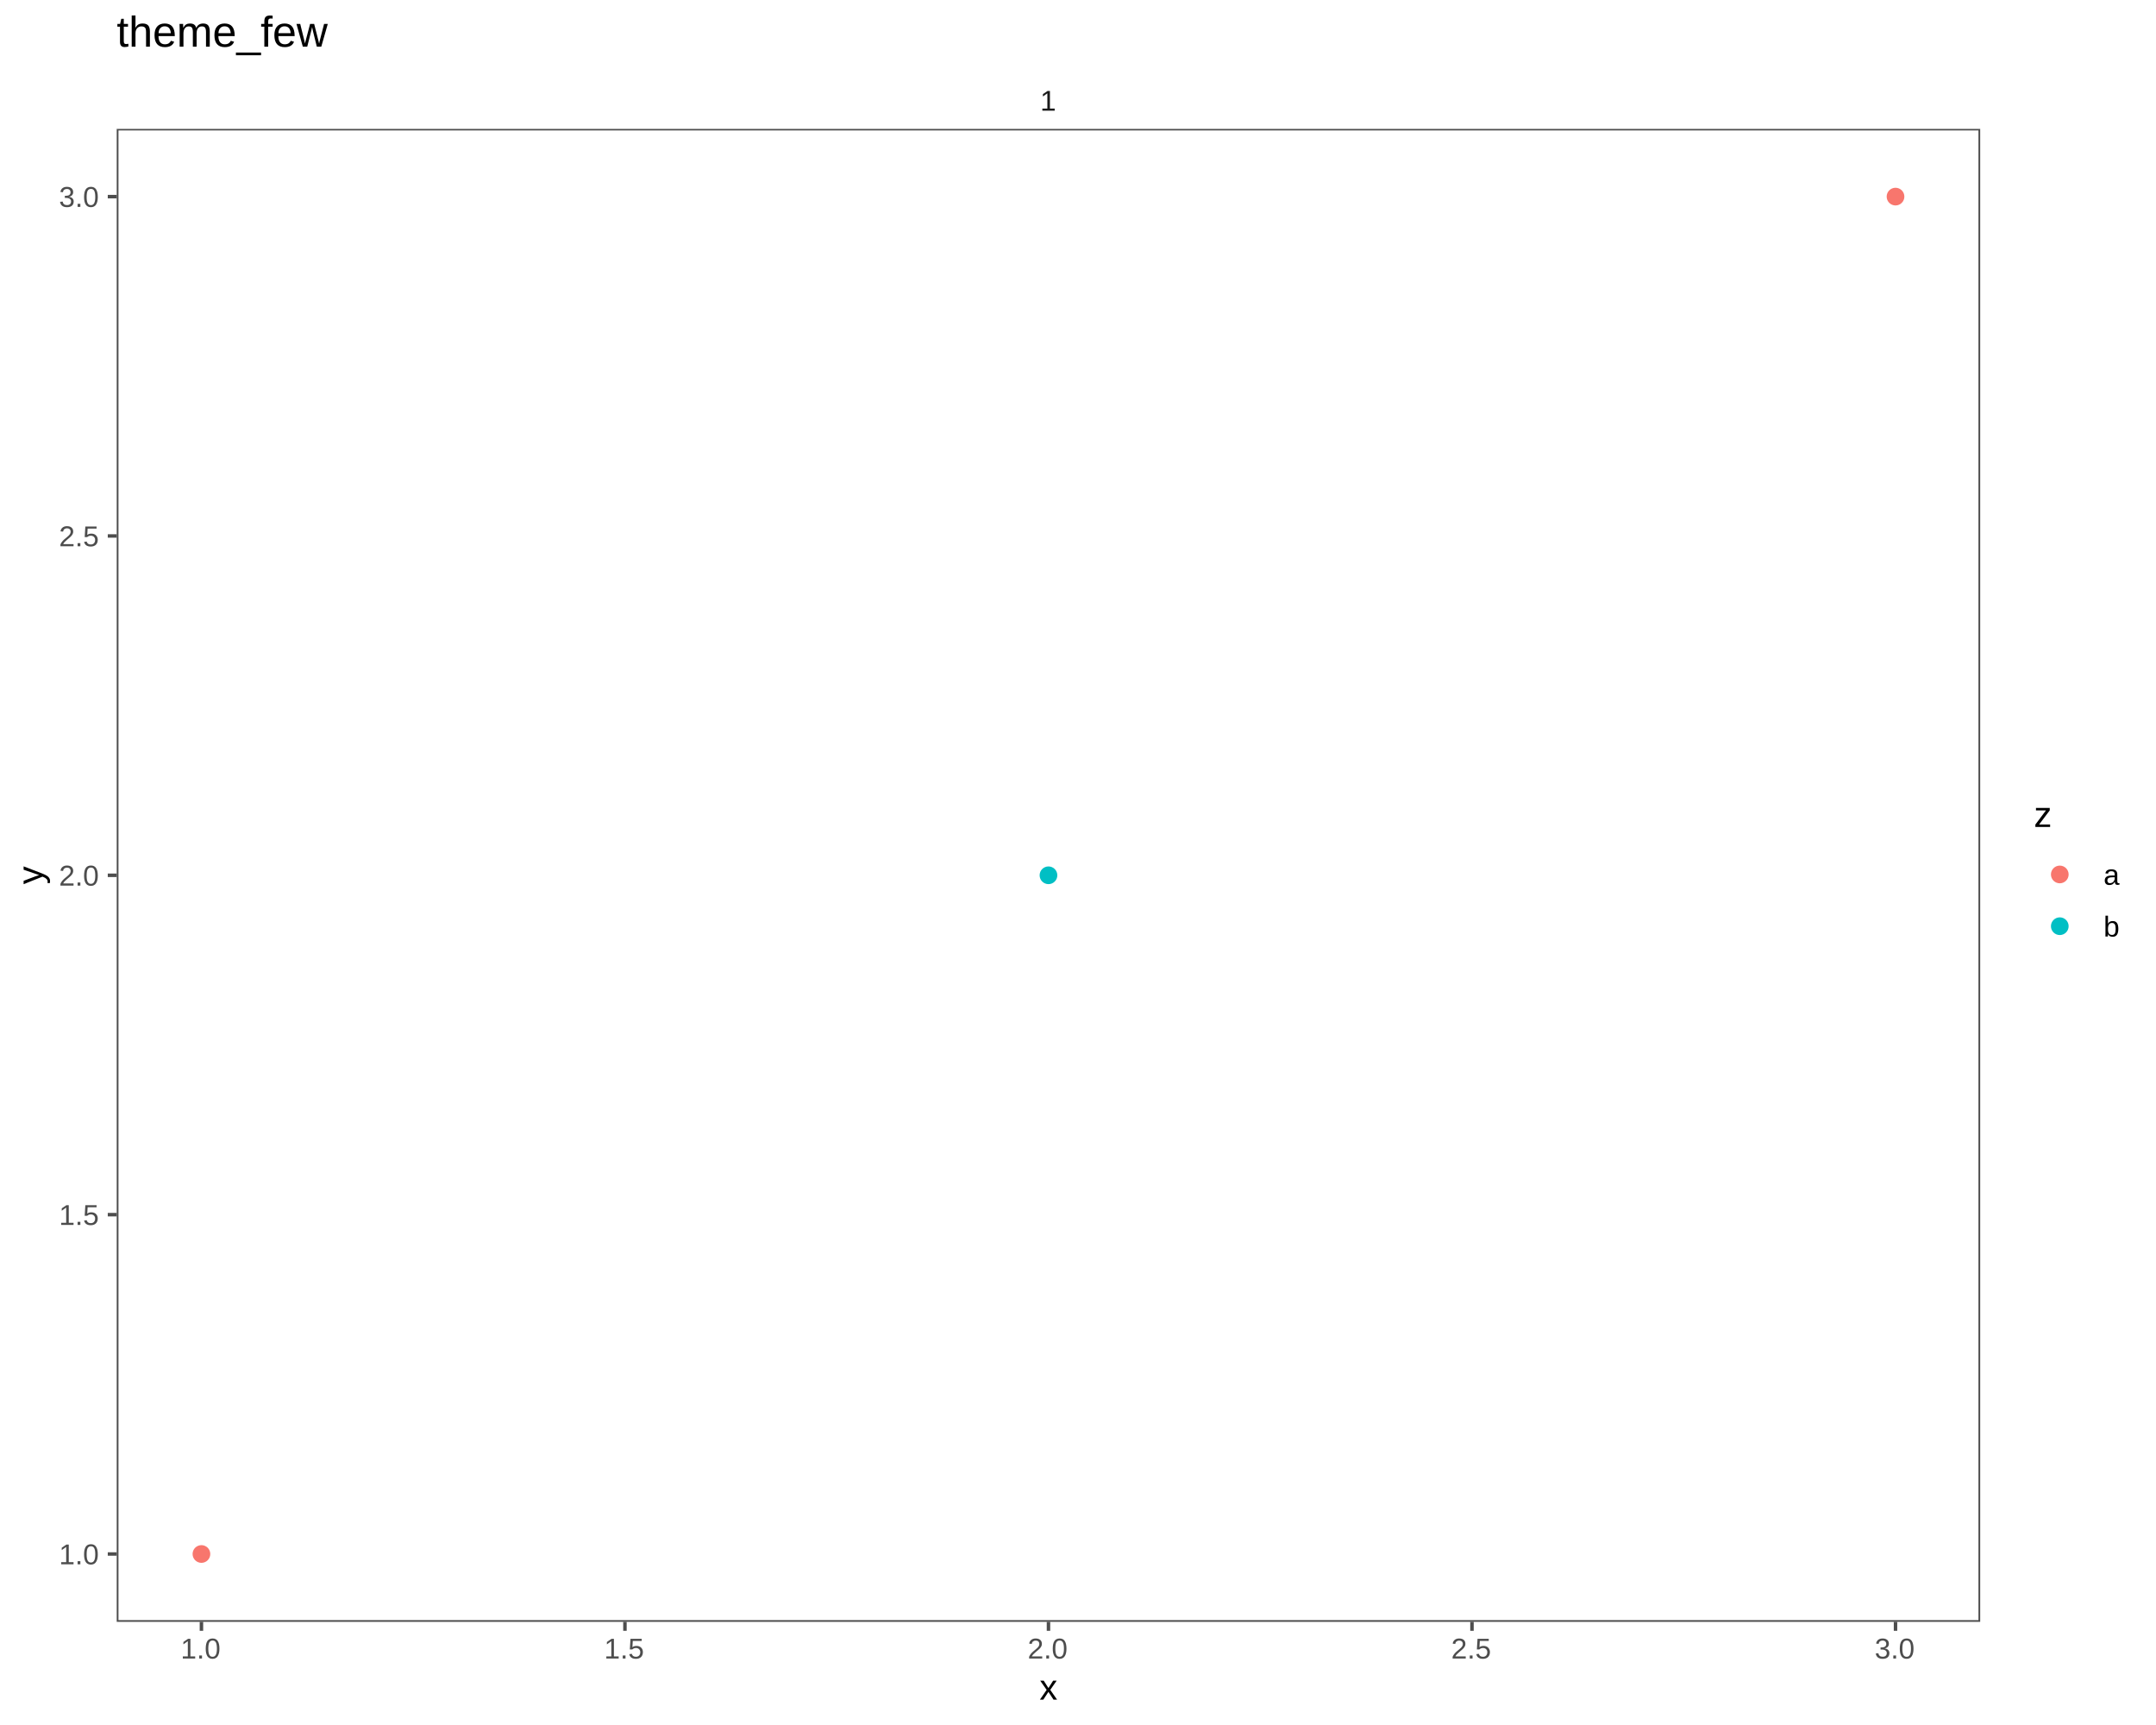
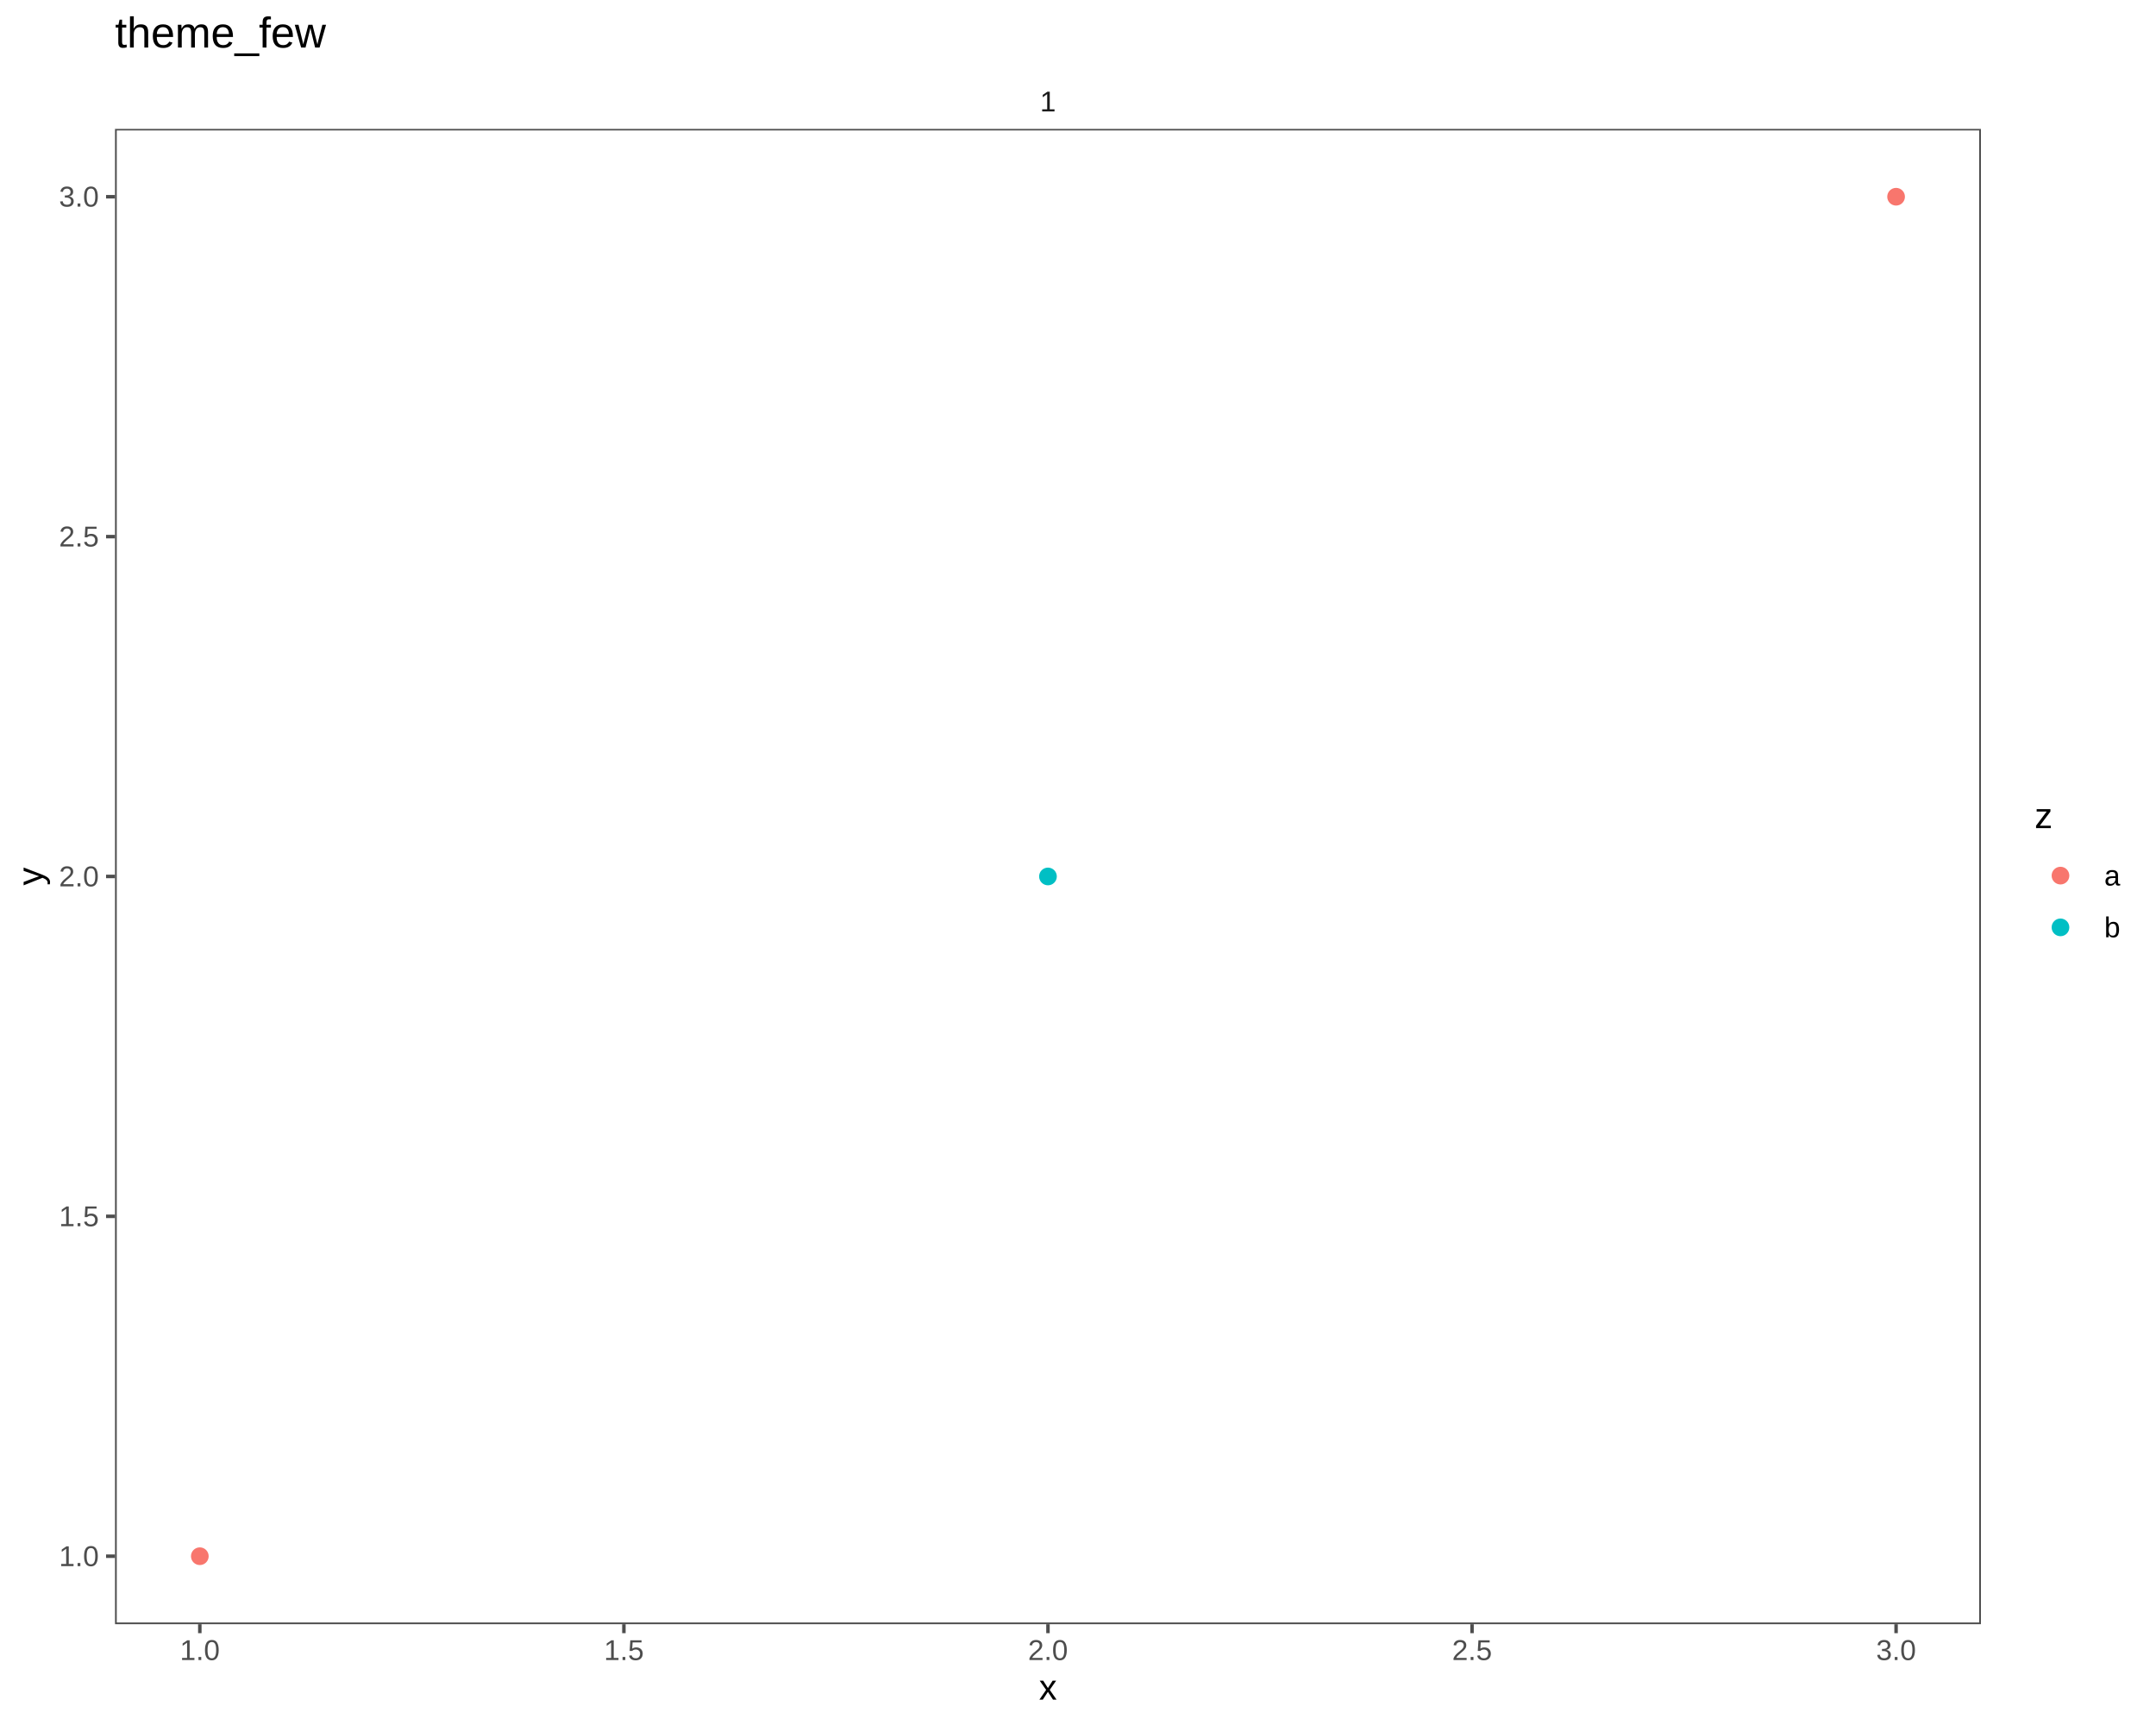
<svg xmlns="http://www.w3.org/2000/svg" viewBox="0 0 720.00 576.00">
  <defs>
    <style type="text/css">
-     line, polyline, path, rect, circle {
+     line, polyline, polygon, path, rect, circle {
      fill: none;
      stroke: #000000;
      stroke-linecap: round;
      stroke-linejoin: round;
      stroke-miterlimit: 10.00;
    }
  </style>
  </defs>
  <rect width="100%" height="100%" style="stroke: none; fill: #FFFFFF;" />
  <rect x="0.00" y="0.00" width="720.00" height="576.00" style="stroke-width: 1.16; stroke: #FFFFFF; fill: #FFFFFF;" />
  <defs>
-     <clipPath id="cpMzguOTgxOXw2NjEuMjkzfDU0MS41Nnw0Mi45ODgx">
-       <rect x="38.98" y="42.99" width="622.31" height="498.57" />
+     <clipPath id="cpMzguNDF8NjYxLjUzfDU0Mi4zNHw0Mi45OQ==">
+       <rect x="38.41" y="42.99" width="623.12" height="499.35" />
    </clipPath>
  </defs>
-   <rect x="38.98" y="42.99" width="622.31" height="498.57" style="stroke-width: 1.16; stroke: none; fill: #FFFFFF;" clip-path="url(#cpMzguOTgxOXw2NjEuMjkzfDU0MS41Nnw0Mi45ODgx)" />
-   <circle cx="67.27" cy="518.90" r="1.95pt" style="stroke-width: 0.71; stroke: #F8766D; fill: #F8766D;" clip-path="url(#cpMzguOTgxOXw2NjEuMjkzfDU0MS41Nnw0Mi45ODgx)" />
-   <circle cx="350.14" cy="292.27" r="1.95pt" style="stroke-width: 0.71; stroke: #00BFC4; fill: #00BFC4;" clip-path="url(#cpMzguOTgxOXw2NjEuMjkzfDU0MS41Nnw0Mi45ODgx)" />
-   <circle cx="633.01" cy="65.65" r="1.95pt" style="stroke-width: 0.71; stroke: #F8766D; fill: #F8766D;" clip-path="url(#cpMzguOTgxOXw2NjEuMjkzfDU0MS41Nnw0Mi45ODgx)" />
-   <rect x="38.98" y="42.99" width="622.31" height="498.57" style="stroke-width: 1.16; stroke: #4D4D4D;" clip-path="url(#cpMzguOTgxOXw2NjEuMjkzfDU0MS41Nnw0Mi45ODgx)" />
+   <rect x="38.41" y="42.99" width="623.12" height="499.35" style="stroke-width: 1.16; stroke: none; fill: #FFFFFF;" clip-path="url(#cpMzguNDF8NjYxLjUzfDU0Mi4zNHw0Mi45OQ==)" />
+   <circle cx="66.73" cy="519.64" r="1.95pt" style="stroke-width: 0.71; stroke: #F8766D; fill: #F8766D;" clip-path="url(#cpMzguNDF8NjYxLjUzfDU0Mi4zNHw0Mi45OQ==)" />
+   <circle cx="349.97" cy="292.66" r="1.95pt" style="stroke-width: 0.71; stroke: #00BFC4; fill: #00BFC4;" clip-path="url(#cpMzguNDF8NjYxLjUzfDU0Mi4zNHw0Mi45OQ==)" />
+   <circle cx="633.20" cy="65.69" r="1.95pt" style="stroke-width: 0.71; stroke: #F8766D; fill: #F8766D;" clip-path="url(#cpMzguNDF8NjYxLjUzfDU0Mi4zNHw0Mi45OQ==)" />
+   <rect x="38.41" y="42.99" width="623.12" height="499.35" style="stroke-width: 1.16; stroke: #4D4D4D;" clip-path="url(#cpMzguNDF8NjYxLjUzfDU0Mi4zNHw0Mi45OQ==)" />
  <defs>
-     <clipPath id="cpMHw3MjB8NTc2fDA=">
+     <clipPath id="cpMC4wMHw3MjAuMDB8NTc2LjAwfDAuMDA=">
      <rect x="0.00" y="0.00" width="720.00" height="576.00" />
    </clipPath>
  </defs>
  <defs>
-     <clipPath id="cpMzguOTgxOXw2NjEuMjkzfDQyLjk4ODF8MjQuMDY0NQ==">
-       <rect x="38.98" y="24.06" width="622.31" height="18.92" />
+     <clipPath id="cpMzguNDF8NjYxLjUzfDQyLjk5fDI0Ljg1">
+       <rect x="38.41" y="24.85" width="623.12" height="18.14" />
    </clipPath>
  </defs>
-   <rect x="38.98" y="24.06" width="622.31" height="18.92" style="stroke-width: 1.16; stroke: none; fill: #FFFFFF;" clip-path="url(#cpMzguOTgxOXw2NjEuMjkzfDQyLjk4ODF8MjQuMDY0NQ==)" />
-   <g clip-path="url(#cpMzguOTgxOXw2NjEuMjkzfDQyLjk4ODF8MjQuMDY0NQ==)">
-     <text x="347.36" y="36.96" style="font-size: 9.60px; fill: #1A1A1A; font-family: Liberation Sans;" textLength="5.56px" lengthAdjust="spacingAndGlyphs">1</text>
+   <rect x="38.41" y="24.85" width="623.12" height="18.14" style="stroke-width: 1.16; stroke: none; fill: #FFFFFF;" clip-path="url(#cpMzguNDF8NjYxLjUzfDQyLjk5fDI0Ljg1)" />
+   <g clip-path="url(#cpMzguNDF8NjYxLjUzfDQyLjk5fDI0Ljg1)">
+     <text x="347.30" y="37.21" style="font-size: 9.60px; fill: #1A1A1A; font-family: Liberation Sans;" textLength="5.33px" lengthAdjust="spacingAndGlyphs">1</text>
  </g>
  <defs>
-     <clipPath id="cpMHw3MjB8NTc2fDA=">
+     <clipPath id="cpMC4wMHw3MjAuMDB8NTc2LjAwfDAuMDA=">
      <rect x="0.00" y="0.00" width="720.00" height="576.00" />
    </clipPath>
  </defs>
-   <polyline points="67.27,544.55 67.27,541.56 " style="stroke-width: 1.16; stroke: #4D4D4D; stroke-linecap: butt;" clip-path="url(#cpMHw3MjB8NTc2fDA=)" />
-   <polyline points="208.70,544.55 208.70,541.56 " style="stroke-width: 1.16; stroke: #4D4D4D; stroke-linecap: butt;" clip-path="url(#cpMHw3MjB8NTc2fDA=)" />
-   <polyline points="350.14,544.55 350.14,541.56 " style="stroke-width: 1.16; stroke: #4D4D4D; stroke-linecap: butt;" clip-path="url(#cpMHw3MjB8NTc2fDA=)" />
-   <polyline points="491.57,544.55 491.57,541.56 " style="stroke-width: 1.16; stroke: #4D4D4D; stroke-linecap: butt;" clip-path="url(#cpMHw3MjB8NTc2fDA=)" />
-   <polyline points="633.01,544.55 633.01,541.56 " style="stroke-width: 1.16; stroke: #4D4D4D; stroke-linecap: butt;" clip-path="url(#cpMHw3MjB8NTc2fDA=)" />
-   <g clip-path="url(#cpMHw3MjB8NTc2fDA=)">
-     <text x="60.32" y="553.81" style="font-size: 9.60px; fill: #4D4D4D; font-family: Liberation Sans;" textLength="13.90px" lengthAdjust="spacingAndGlyphs">1.0</text>
+   <polyline points="66.73,545.33 66.73,542.34 " style="stroke-width: 1.16; stroke: #4D4D4D; stroke-linecap: butt;" clip-path="url(#cpMC4wMHw3MjAuMDB8NTc2LjAwfDAuMDA=)" />
+   <polyline points="208.35,545.33 208.35,542.34 " style="stroke-width: 1.16; stroke: #4D4D4D; stroke-linecap: butt;" clip-path="url(#cpMC4wMHw3MjAuMDB8NTc2LjAwfDAuMDA=)" />
+   <polyline points="349.97,545.33 349.97,542.34 " style="stroke-width: 1.16; stroke: #4D4D4D; stroke-linecap: butt;" clip-path="url(#cpMC4wMHw3MjAuMDB8NTc2LjAwfDAuMDA=)" />
+   <polyline points="491.59,545.33 491.59,542.34 " style="stroke-width: 1.16; stroke: #4D4D4D; stroke-linecap: butt;" clip-path="url(#cpMC4wMHw3MjAuMDB8NTc2LjAwfDAuMDA=)" />
+   <polyline points="633.20,545.33 633.20,542.34 " style="stroke-width: 1.16; stroke: #4D4D4D; stroke-linecap: butt;" clip-path="url(#cpMC4wMHw3MjAuMDB8NTc2LjAwfDAuMDA=)" />
+   <g clip-path="url(#cpMC4wMHw3MjAuMDB8NTc2LjAwfDAuMDA=)">
+     <text x="60.07" y="554.31" style="font-size: 9.60px; fill: #4D4D4D; font-family: Liberation Sans;" textLength="13.33px" lengthAdjust="spacingAndGlyphs">1.0</text>
  </g>
-   <g clip-path="url(#cpMHw3MjB8NTc2fDA=)">
-     <text x="201.75" y="553.81" style="font-size: 9.60px; fill: #4D4D4D; font-family: Liberation Sans;" textLength="13.90px" lengthAdjust="spacingAndGlyphs">1.5</text>
+   <g clip-path="url(#cpMC4wMHw3MjAuMDB8NTc2LjAwfDAuMDA=)">
+     <text x="201.69" y="554.31" style="font-size: 9.60px; fill: #4D4D4D; font-family: Liberation Sans;" textLength="13.33px" lengthAdjust="spacingAndGlyphs">1.5</text>
  </g>
-   <g clip-path="url(#cpMHw3MjB8NTc2fDA=)">
-     <text x="343.19" y="553.81" style="font-size: 9.60px; fill: #4D4D4D; font-family: Liberation Sans;" textLength="13.90px" lengthAdjust="spacingAndGlyphs">2.0</text>
+   <g clip-path="url(#cpMC4wMHw3MjAuMDB8NTc2LjAwfDAuMDA=)">
+     <text x="343.30" y="554.31" style="font-size: 9.60px; fill: #4D4D4D; font-family: Liberation Sans;" textLength="13.33px" lengthAdjust="spacingAndGlyphs">2.0</text>
  </g>
-   <g clip-path="url(#cpMHw3MjB8NTc2fDA=)">
-     <text x="484.62" y="553.81" style="font-size: 9.60px; fill: #4D4D4D; font-family: Liberation Sans;" textLength="13.90px" lengthAdjust="spacingAndGlyphs">2.5</text>
+   <g clip-path="url(#cpMC4wMHw3MjAuMDB8NTc2LjAwfDAuMDA=)">
+     <text x="484.92" y="554.31" style="font-size: 9.60px; fill: #4D4D4D; font-family: Liberation Sans;" textLength="13.33px" lengthAdjust="spacingAndGlyphs">2.5</text>
  </g>
-   <g clip-path="url(#cpMHw3MjB8NTc2fDA=)">
-     <text x="626.06" y="553.81" style="font-size: 9.60px; fill: #4D4D4D; font-family: Liberation Sans;" textLength="13.90px" lengthAdjust="spacingAndGlyphs">3.0</text>
+   <g clip-path="url(#cpMC4wMHw3MjAuMDB8NTc2LjAwfDAuMDA=)">
+     <text x="626.54" y="554.31" style="font-size: 9.60px; fill: #4D4D4D; font-family: Liberation Sans;" textLength="13.33px" lengthAdjust="spacingAndGlyphs">3.0</text>
  </g>
-   <g clip-path="url(#cpMHw3MjB8NTc2fDA=)">
-     <text x="19.70" y="522.34" style="font-size: 9.60px; fill: #4D4D4D; font-family: Liberation Sans;" textLength="13.90px" lengthAdjust="spacingAndGlyphs">1.0</text>
+   <g clip-path="url(#cpMC4wMHw3MjAuMDB8NTc2LjAwfDAuMDA=)">
+     <text x="19.70" y="522.94" style="font-size: 9.60px; fill: #4D4D4D; font-family: Liberation Sans;" textLength="13.33px" lengthAdjust="spacingAndGlyphs">1.0</text>
  </g>
-   <g clip-path="url(#cpMHw3MjB8NTc2fDA=)">
-     <text x="19.70" y="409.02" style="font-size: 9.60px; fill: #4D4D4D; font-family: Liberation Sans;" textLength="13.90px" lengthAdjust="spacingAndGlyphs">1.5</text>
+   <g clip-path="url(#cpMC4wMHw3MjAuMDB8NTc2LjAwfDAuMDA=)">
+     <text x="19.70" y="409.45" style="font-size: 9.60px; fill: #4D4D4D; font-family: Liberation Sans;" textLength="13.33px" lengthAdjust="spacingAndGlyphs">1.5</text>
  </g>
-   <g clip-path="url(#cpMHw3MjB8NTc2fDA=)">
-     <text x="19.70" y="295.71" style="font-size: 9.60px; fill: #4D4D4D; font-family: Liberation Sans;" textLength="13.90px" lengthAdjust="spacingAndGlyphs">2.0</text>
+   <g clip-path="url(#cpMC4wMHw3MjAuMDB8NTc2LjAwfDAuMDA=)">
+     <text x="19.70" y="295.96" style="font-size: 9.60px; fill: #4D4D4D; font-family: Liberation Sans;" textLength="13.33px" lengthAdjust="spacingAndGlyphs">2.0</text>
  </g>
-   <g clip-path="url(#cpMHw3MjB8NTc2fDA=)">
-     <text x="19.70" y="182.40" style="font-size: 9.60px; fill: #4D4D4D; font-family: Liberation Sans;" textLength="13.90px" lengthAdjust="spacingAndGlyphs">2.5</text>
+   <g clip-path="url(#cpMC4wMHw3MjAuMDB8NTc2LjAwfDAuMDA=)">
+     <text x="19.70" y="182.47" style="font-size: 9.60px; fill: #4D4D4D; font-family: Liberation Sans;" textLength="13.33px" lengthAdjust="spacingAndGlyphs">2.5</text>
  </g>
-   <g clip-path="url(#cpMHw3MjB8NTc2fDA=)">
-     <text x="19.70" y="69.09" style="font-size: 9.60px; fill: #4D4D4D; font-family: Liberation Sans;" textLength="13.90px" lengthAdjust="spacingAndGlyphs">3.0</text>
+   <g clip-path="url(#cpMC4wMHw3MjAuMDB8NTc2LjAwfDAuMDA=)">
+     <text x="19.70" y="68.98" style="font-size: 9.60px; fill: #4D4D4D; font-family: Liberation Sans;" textLength="13.33px" lengthAdjust="spacingAndGlyphs">3.0</text>
  </g>
-   <polyline points="35.99,518.90 38.98,518.90 " style="stroke-width: 1.16; stroke: #4D4D4D; stroke-linecap: butt;" clip-path="url(#cpMHw3MjB8NTc2fDA=)" />
-   <polyline points="35.99,405.59 38.98,405.59 " style="stroke-width: 1.16; stroke: #4D4D4D; stroke-linecap: butt;" clip-path="url(#cpMHw3MjB8NTc2fDA=)" />
-   <polyline points="35.99,292.27 38.98,292.27 " style="stroke-width: 1.16; stroke: #4D4D4D; stroke-linecap: butt;" clip-path="url(#cpMHw3MjB8NTc2fDA=)" />
-   <polyline points="35.99,178.96 38.98,178.96 " style="stroke-width: 1.16; stroke: #4D4D4D; stroke-linecap: butt;" clip-path="url(#cpMHw3MjB8NTc2fDA=)" />
-   <polyline points="35.99,65.65 38.98,65.65 " style="stroke-width: 1.16; stroke: #4D4D4D; stroke-linecap: butt;" clip-path="url(#cpMHw3MjB8NTc2fDA=)" />
-   <g clip-path="url(#cpMHw3MjB8NTc2fDA=)">
-     <text x="347.14" y="567.54" style="font-size: 12.00px; font-family: Liberation Sans;" textLength="6.00px" lengthAdjust="spacingAndGlyphs">x</text>
+   <polyline points="35.42,519.64 38.41,519.64 " style="stroke-width: 1.16; stroke: #4D4D4D; stroke-linecap: butt;" clip-path="url(#cpMC4wMHw3MjAuMDB8NTc2LjAwfDAuMDA=)" />
+   <polyline points="35.42,406.15 38.41,406.15 " style="stroke-width: 1.16; stroke: #4D4D4D; stroke-linecap: butt;" clip-path="url(#cpMC4wMHw3MjAuMDB8NTc2LjAwfDAuMDA=)" />
+   <polyline points="35.42,292.66 38.41,292.66 " style="stroke-width: 1.16; stroke: #4D4D4D; stroke-linecap: butt;" clip-path="url(#cpMC4wMHw3MjAuMDB8NTc2LjAwfDAuMDA=)" />
+   <polyline points="35.42,179.18 38.41,179.18 " style="stroke-width: 1.16; stroke: #4D4D4D; stroke-linecap: butt;" clip-path="url(#cpMC4wMHw3MjAuMDB8NTc2LjAwfDAuMDA=)" />
+   <polyline points="35.42,65.69 38.41,65.69 " style="stroke-width: 1.16; stroke: #4D4D4D; stroke-linecap: butt;" clip-path="url(#cpMC4wMHw3MjAuMDB8NTc2LjAwfDAuMDA=)" />
+   <g clip-path="url(#cpMC4wMHw3MjAuMDB8NTc2LjAwfDAuMDA=)">
+     <text x="346.97" y="567.54" style="font-size: 12.00px; font-family: Liberation Sans;" textLength="6.00px" lengthAdjust="spacingAndGlyphs">x</text>
  </g>
-   <g clip-path="url(#cpMHw3MjB8NTc2fDA=)">
-     <text transform="translate(14.23,295.27) rotate(-90)" style="font-size: 12.00px; font-family: Liberation Sans;" textLength="6.00px" lengthAdjust="spacingAndGlyphs">y</text>
+   <g clip-path="url(#cpMC4wMHw3MjAuMDB8NTc2LjAwfDAuMDA=)">
+     <text transform="translate(14.23,295.66) rotate(-90)" style="font-size: 12.00px; font-family: Liberation Sans;" textLength="6.00px" lengthAdjust="spacingAndGlyphs">y</text>
  </g>
-   <rect x="673.25" y="260.66" width="40.77" height="63.23" style="stroke-width: 1.16; stroke: none; fill: #FFFFFF;" clip-path="url(#cpMHw3MjB8NTc2fDA=)" />
-   <g clip-path="url(#cpMHw3MjB8NTc2fDA=)">
-     <text x="679.23" y="276.13" style="font-size: 12.00px; font-family: Liberation Sans;" textLength="6.00px" lengthAdjust="spacingAndGlyphs">z</text>
+   <rect x="673.48" y="261.05" width="40.54" height="63.23" style="stroke-width: 1.16; stroke: none; fill: #FFFFFF;" clip-path="url(#cpMC4wMHw3MjAuMDB8NTc2LjAwfDAuMDA=)" />
+   <g clip-path="url(#cpMC4wMHw3MjAuMDB8NTc2LjAwfDAuMDA=)">
+     <text x="679.46" y="276.52" style="font-size: 12.00px; font-family: Liberation Sans;" textLength="6.00px" lengthAdjust="spacingAndGlyphs">z</text>
  </g>
-   <rect x="679.23" y="283.35" width="17.28" height="17.28" style="stroke-width: 1.16; stroke: none; fill: #FFFFFF;" clip-path="url(#cpMHw3MjB8NTc2fDA=)" />
-   <circle cx="687.87" cy="291.99" r="1.95pt" style="stroke-width: 0.71; stroke: #F8766D; fill: #F8766D;" clip-path="url(#cpMHw3MjB8NTc2fDA=)" />
-   <rect x="679.23" y="300.63" width="17.28" height="17.28" style="stroke-width: 1.16; stroke: none; fill: #FFFFFF;" clip-path="url(#cpMHw3MjB8NTc2fDA=)" />
-   <circle cx="687.87" cy="309.27" r="1.95pt" style="stroke-width: 0.71; stroke: #00BFC4; fill: #00BFC4;" clip-path="url(#cpMHw3MjB8NTc2fDA=)" />
-   <g clip-path="url(#cpMHw3MjB8NTc2fDA=)">
-     <text x="702.48" y="295.43" style="font-size: 9.60px; font-family: Liberation Sans;" textLength="5.56px" lengthAdjust="spacingAndGlyphs">a</text>
+   <rect x="679.46" y="283.74" width="17.28" height="17.28" style="stroke-width: 1.16; stroke: none; fill: #FFFFFF;" clip-path="url(#cpMC4wMHw3MjAuMDB8NTc2LjAwfDAuMDA=)" />
+   <circle cx="688.10" cy="292.38" r="1.95pt" style="stroke-width: 0.71; stroke: #F8766D; fill: #F8766D;" clip-path="url(#cpMC4wMHw3MjAuMDB8NTc2LjAwfDAuMDA=)" />
+   <rect x="679.46" y="301.02" width="17.28" height="17.28" style="stroke-width: 1.16; stroke: none; fill: #FFFFFF;" clip-path="url(#cpMC4wMHw3MjAuMDB8NTc2LjAwfDAuMDA=)" />
+   <circle cx="688.10" cy="309.66" r="1.95pt" style="stroke-width: 0.71; stroke: #00BFC4; fill: #00BFC4;" clip-path="url(#cpMC4wMHw3MjAuMDB8NTc2LjAwfDAuMDA=)" />
+   <g clip-path="url(#cpMC4wMHw3MjAuMDB8NTc2LjAwfDAuMDA=)">
+     <text x="702.72" y="295.68" style="font-size: 9.60px; font-family: Liberation Sans;" textLength="5.33px" lengthAdjust="spacingAndGlyphs">a</text>
  </g>
-   <g clip-path="url(#cpMHw3MjB8NTc2fDA=)">
-     <text x="702.48" y="312.71" style="font-size: 9.60px; font-family: Liberation Sans;" textLength="5.56px" lengthAdjust="spacingAndGlyphs">b</text>
+   <g clip-path="url(#cpMC4wMHw3MjAuMDB8NTc2LjAwfDAuMDA=)">
+     <text x="702.72" y="312.96" style="font-size: 9.60px; font-family: Liberation Sans;" textLength="5.33px" lengthAdjust="spacingAndGlyphs">b</text>
  </g>
-   <g clip-path="url(#cpMHw3MjB8NTc2fDA=)">
-     <text x="38.98" y="15.60" style="font-size: 14.40px; font-family: Liberation Sans;" textLength="68.48px" lengthAdjust="spacingAndGlyphs">theme_few</text>
+   <g clip-path="url(#cpMC4wMHw3MjAuMDB8NTc2LjAwfDAuMDA=)">
+     <text x="38.41" y="15.88" style="font-size: 14.40px; font-family: Liberation Sans;" textLength="70.38px" lengthAdjust="spacingAndGlyphs">theme_few</text>
  </g>
</svg>
